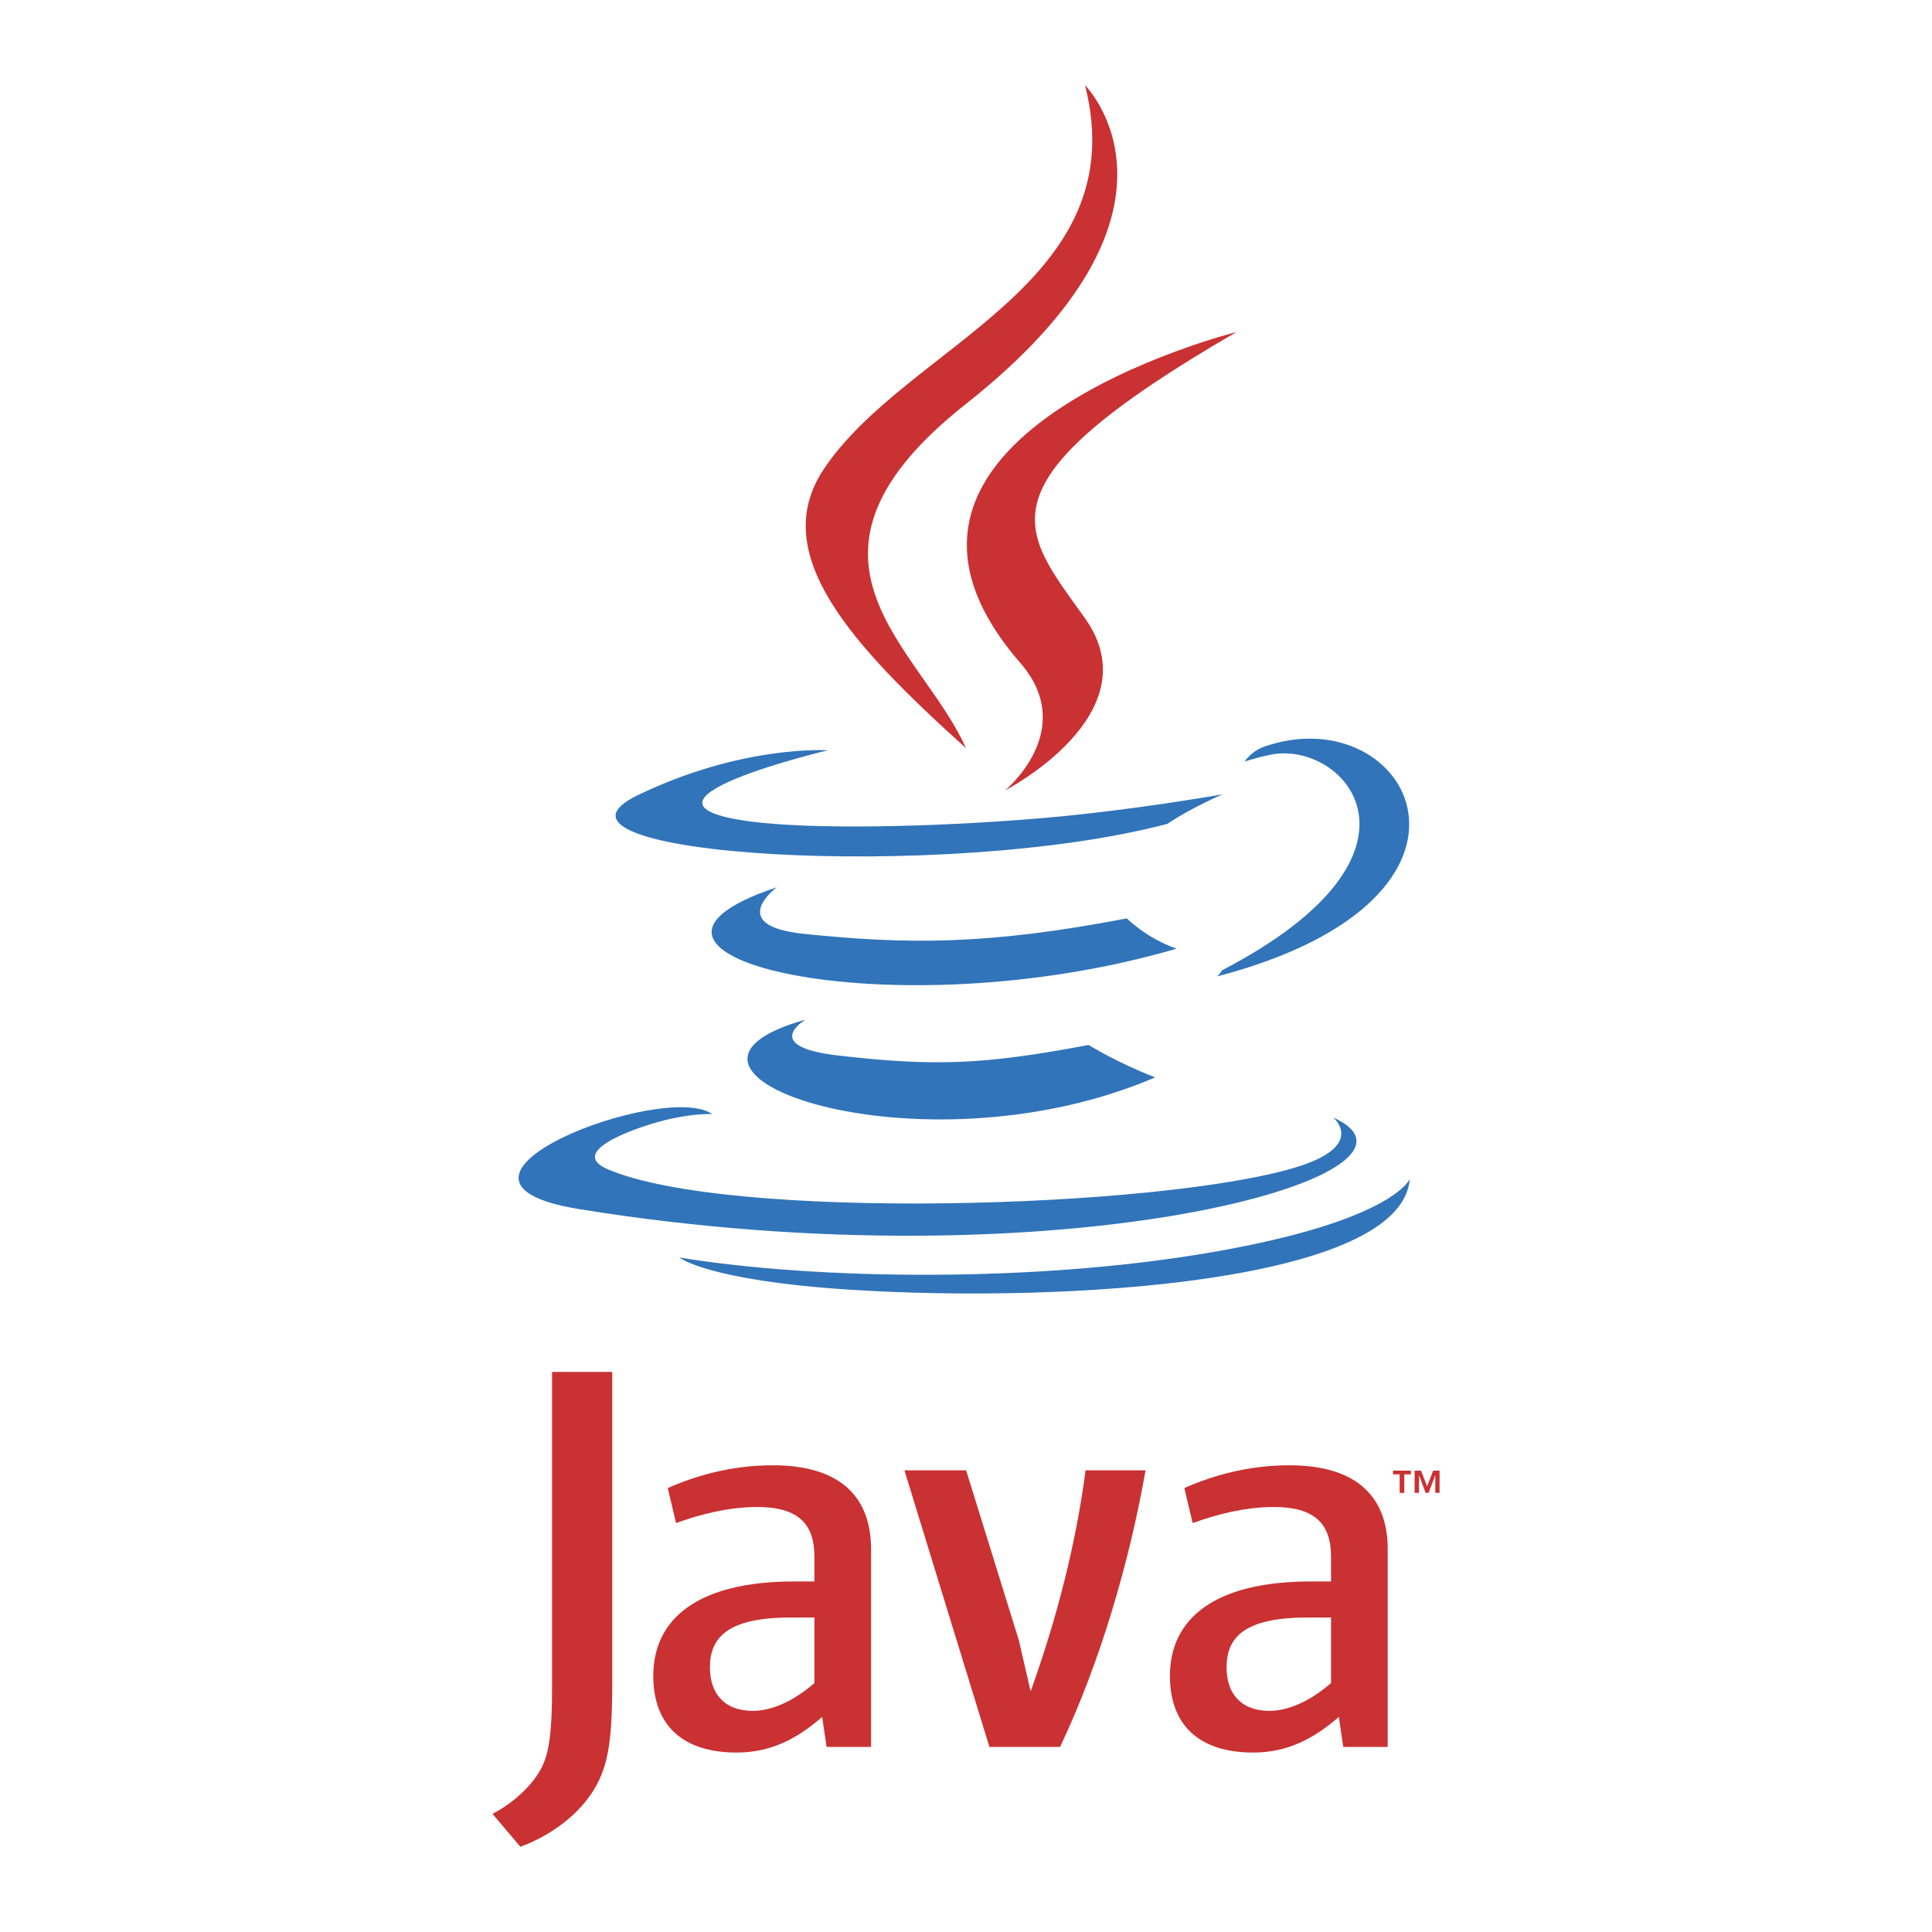
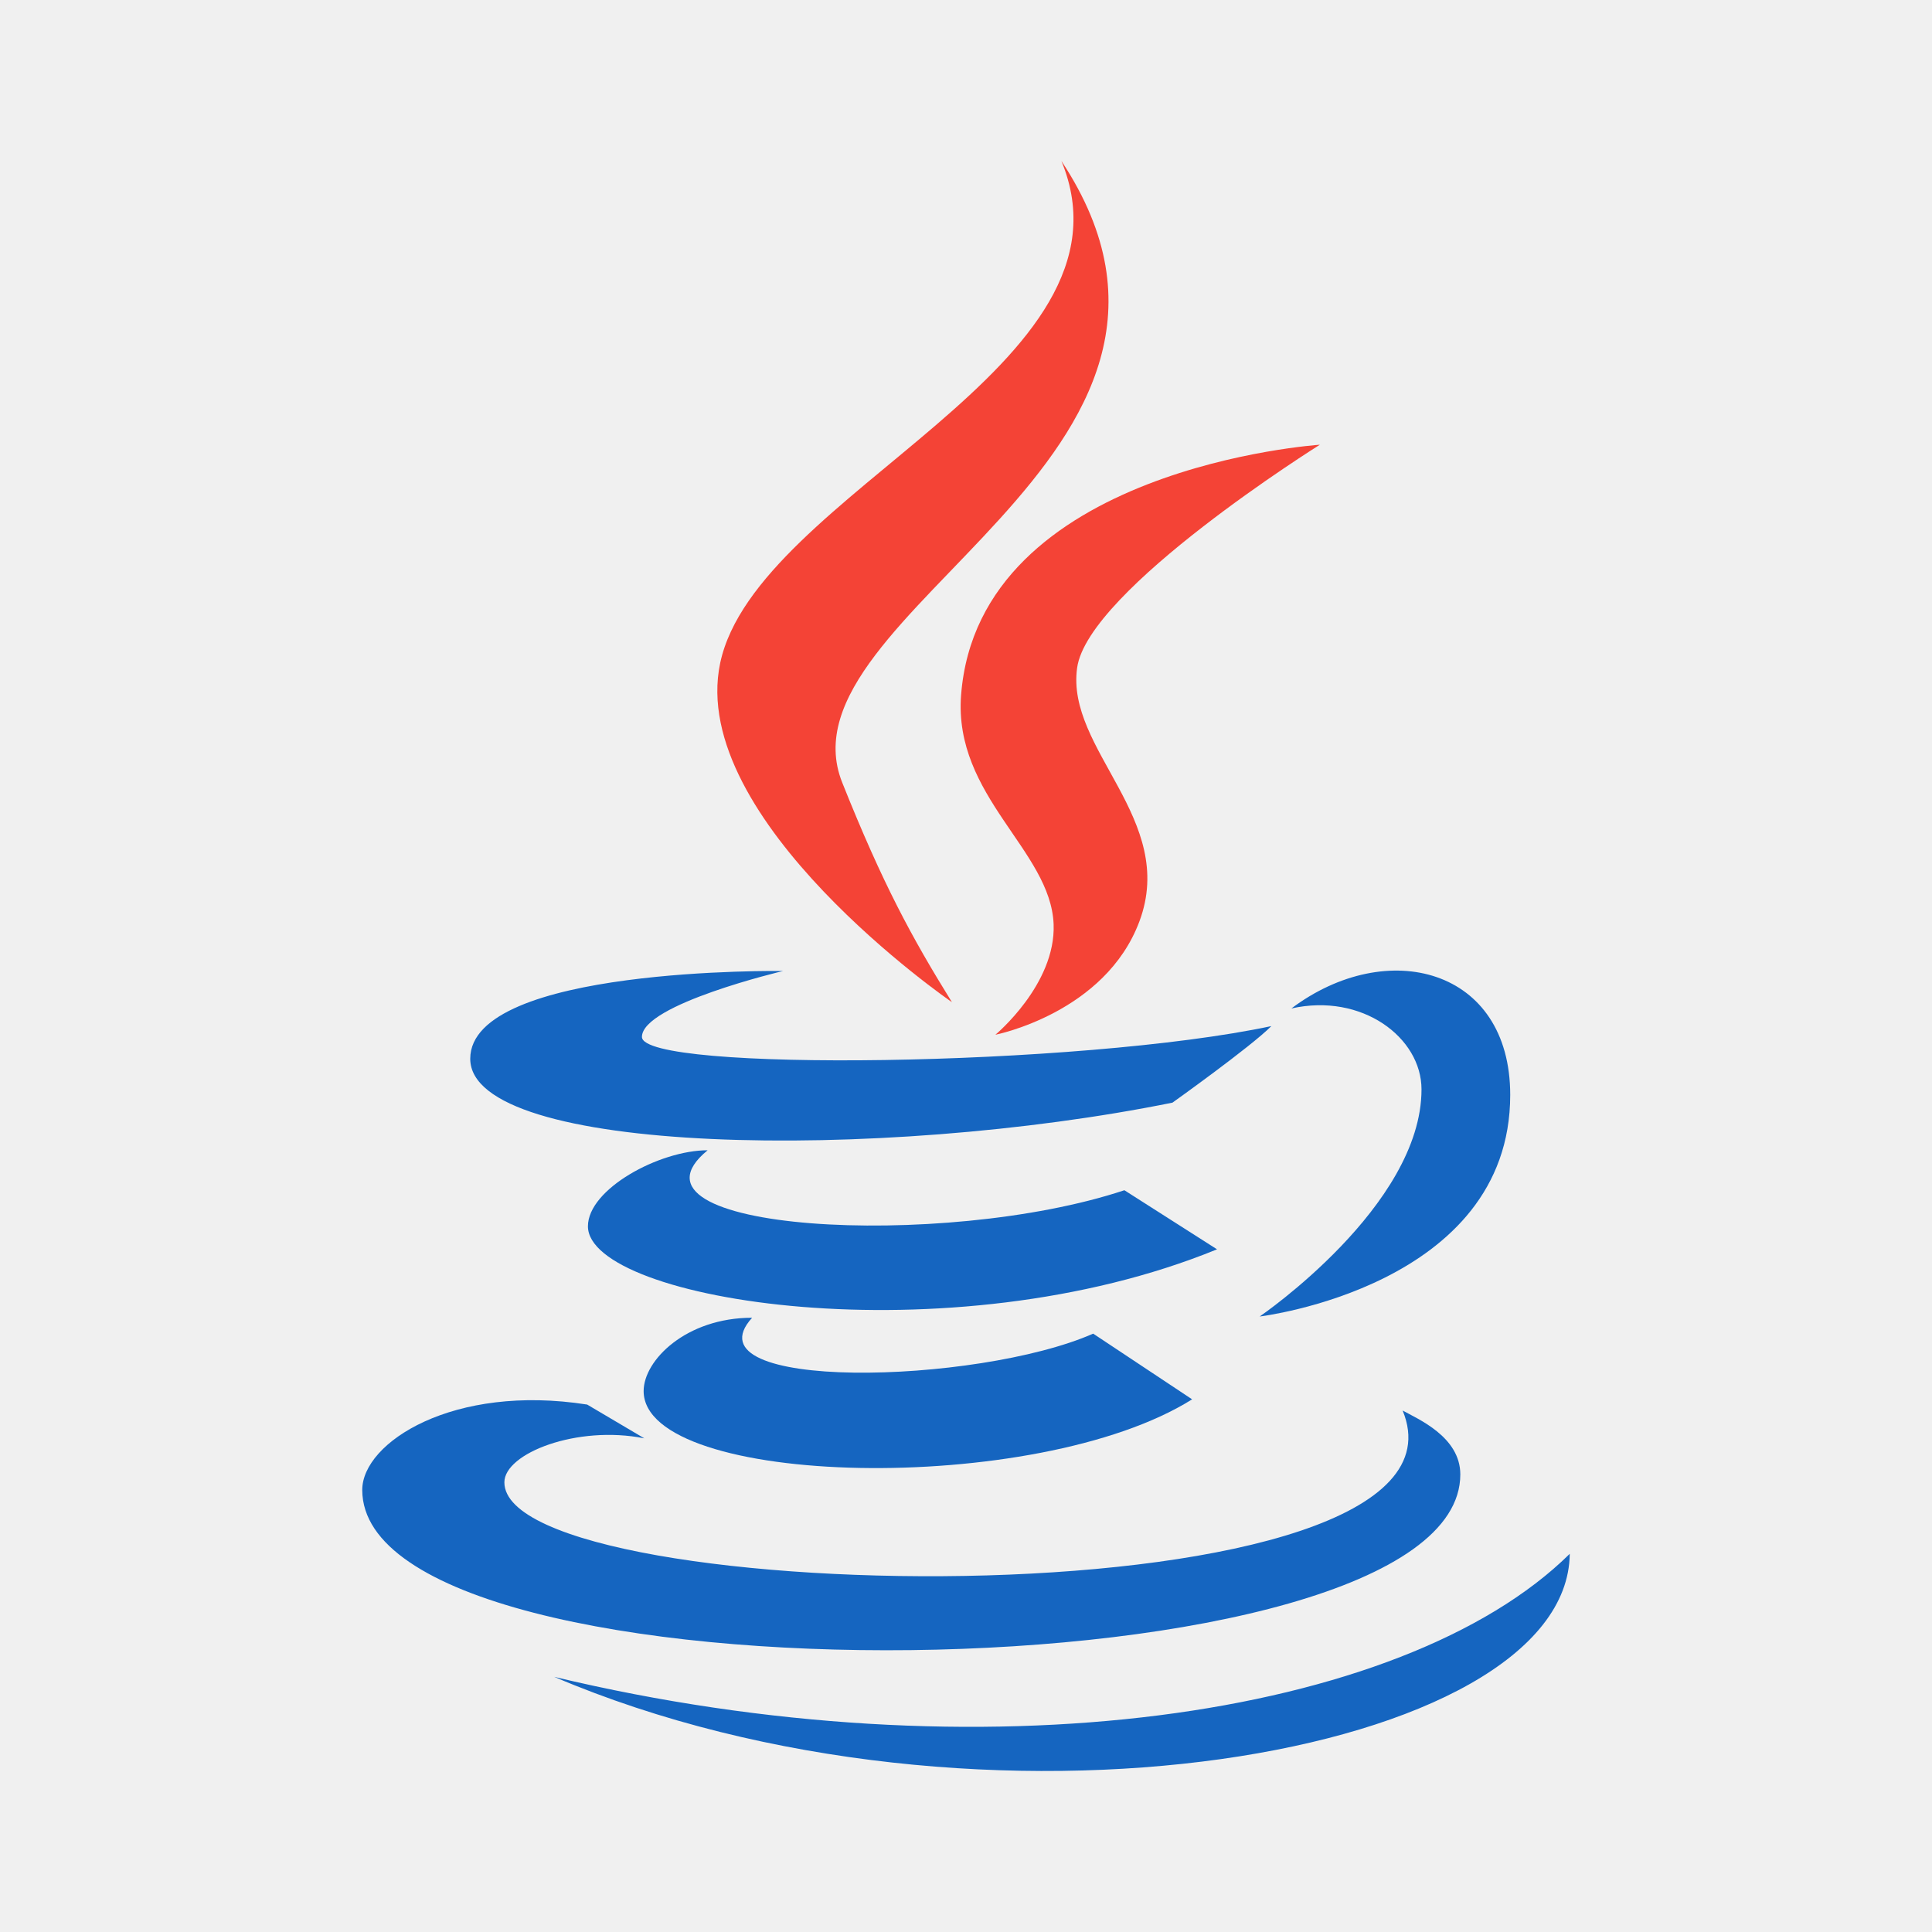
- <svg xmlns="http://www.w3.org/2000/svg" width="800px" height="800px" viewBox="0 0 192.756 192.756">
-   <g fill-rule="evenodd" clip-rule="evenodd">
-     <path fill="#ffffff" d="M0 0h192.756v192.756H0V0z" />
-     <path d="M80.372 101.729s-4.604 2.679 3.28 3.584c9.554 1.091 14.434.934 24.959-1.057 0 0 2.771 1.735 6.639 3.236-23.601 10.113-53.413-.585-34.878-5.763zM77.487 88.532s-5.165 3.823 2.726 4.639c10.206 1.054 18.262 1.14 32.211-1.544 0 0 1.926 1.955 4.957 3.023-28.531 8.345-60.307.657-39.894-6.118z" fill="#3174b9" />
-     <path d="M101.797 66.143c5.818 6.697-1.525 12.72-1.525 12.72s14.766-7.621 7.984-17.168c-6.332-8.899-11.189-13.32 15.102-28.566-.001-.001-41.27 10.303-21.561 33.014z" fill="#ca3132" />
-     <path d="M133.01 111.491s3.408 2.81-3.754 4.983c-13.619 4.125-56.694 5.369-68.659.164-4.298-1.872 3.766-4.467 6.303-5.015 2.646-.572 4.156-.468 4.156-.468-4.783-3.368-30.916 6.615-13.272 9.479 48.112 7.801 87.704-3.512 75.226-9.143zM82.587 74.857s-21.908 5.205-7.757 7.097c5.977.799 17.883.615 28.982-.316 9.068-.761 18.17-2.389 18.17-2.389s-3.195 1.371-5.51 2.949c-22.251 5.853-65.229 3.127-52.855-2.856 10.462-5.061 18.97-4.485 18.97-4.485zM121.891 96.824c22.617-11.75 12.16-23.044 4.859-21.522-1.785.373-2.586.695-2.586.695s.666-1.042 1.932-1.49c14.441-5.075 25.545 14.972-4.656 22.911-.001 0 .347-.314.451-.594z" fill="#3174b9" />
-     <path d="M108.256 8.504s12.523 12.531-11.881 31.794c-19.571 15.458-4.462 24.269-.006 34.34-11.426-10.307-19.807-19.382-14.185-27.826 8.254-12.395 31.125-18.406 26.072-38.308z" fill="#ca3132" />
-     <path d="M84.812 128.674c21.706 1.388 55.045-.771 55.836-11.044 0 0-1.518 3.894-17.941 6.983-18.529 3.488-41.386 3.082-54.938.845 0 0 2.777 2.298 17.043 3.216z" fill="#3174b9" />
-     <path d="M139.645 147.096h-.66v-.37h1.781v.37h-.66v1.848h-.461v-1.848zm3.554.092h-.008l-.656 1.755h-.301l-.652-1.755h-.008v1.755h-.438v-2.218h.643l.604 1.569.604-1.569h.637v2.218h-.424v-1.755h-.001zM81.255 167.921c-2.047 1.774-4.211 2.772-6.154 2.772-2.768 0-4.27-1.663-4.27-4.324 0-2.881 1.608-4.989 8.044-4.989h2.379v6.541h.001zm5.65 6.374v-19.732c0-5.043-2.876-8.371-9.809-8.371-4.045 0-7.591.999-10.474 2.272l.83 3.495c2.271-.834 5.207-1.607 8.089-1.607 3.994 0 5.713 1.607 5.713 4.934v2.495h-1.996c-9.702 0-14.08 3.764-14.08 9.423 0 4.876 2.885 7.648 8.316 7.648 3.491 0 6.099-1.441 8.534-3.55l.443 2.993h4.434zM105.762 174.295h-7.045l-8.483-27.601h6.154l5.265 16.961 1.172 5.096c2.656-7.371 4.541-14.854 5.484-22.057h5.984c-1.602 9.088-4.488 19.066-8.531 27.601zM132.799 167.921c-2.053 1.774-4.217 2.772-6.156 2.772-2.768 0-4.268-1.663-4.268-4.324 0-2.881 1.609-4.989 8.041-4.989h2.383v6.541zm5.652 6.374v-19.732c0-5.043-2.885-8.371-9.811-8.371-4.049 0-7.594.999-10.477 2.272l.83 3.495c2.271-.834 5.213-1.607 8.096-1.607 3.988 0 5.709 1.607 5.709 4.934v2.495h-1.996c-9.703 0-14.078 3.764-14.078 9.423 0 4.876 2.879 7.648 8.311 7.648 3.494 0 6.098-1.441 8.539-3.55l.445 2.993h4.432zM58.983 178.985c-1.61 2.353-4.214 4.216-7.061 5.267l-2.79-3.286c2.169-1.113 4.027-2.91 4.892-4.582.745-1.49 1.056-3.406 1.056-7.992v-31.515h6.005v31.08c0 6.134-.49 8.613-2.102 11.028z" fill="#ca3132" />
+ <svg xmlns="http://www.w3.org/2000/svg" viewBox="0 0 48 48" width="96px" height="96px">
+   <path fill="#F44336" d="M23.65,24.898c-0.998-1.609-1.722-2.943-2.725-5.455C19.229,15.2,31.24,11.366,26.37,3.999c2.111,5.089-7.577,8.235-8.477,12.473C17.07,20.37,23.645,24.898,23.65,24.898z" />
+   <path fill="#F44336" d="M23.878,17.27c-0.192,2.516,2.229,3.857,2.299,5.695c0.056,1.496-1.447,2.743-1.447,2.743s2.728-0.536,3.579-2.818c0.945-2.534-1.834-4.269-1.548-6.298c0.267-1.938,6.031-5.543,6.031-5.543S24.311,11.611,23.878,17.27z" />
+   <g>
+     <path fill="#1565C0" d="M32.084 25.055c1.754-.394 3.233.723 3.233 2.01 0 2.901-4.021 5.643-4.021 5.643s6.225-.742 6.225-5.505C37.521 24.053 34.464 23.266 32.084 25.055zM29.129 27.395c0 0 1.941-1.383 2.458-1.902-4.763 1.011-15.638 1.147-15.638.269 0-.809 3.507-1.638 3.507-1.638s-7.773-.112-7.773 2.181C11.683 28.695 21.858 28.866 29.129 27.395z" />
+     <path fill="#1565C0" d="M27.935,29.571c-4.509,1.499-12.814,1.02-10.354-0.993c-1.198,0-2.974,0.963-2.974,1.889c0,1.857,8.982,3.291,15.63,0.572L27.935,29.571z" />
+     <path fill="#1565C0" d="M18.686,32.739c-1.636,0-2.695,1.054-2.695,1.822c0,2.391,9.76,2.632,13.627,0.205l-2.458-1.632C24.271,34.404,17.014,34.579,18.686,32.739z" />
+     <path fill="#1565C0" d="M36.281,36.632c0-0.936-1.055-1.377-1.433-1.588c2.228,5.373-22.317,4.956-22.317,1.784c0-0.721,1.807-1.427,3.477-1.093l-1.42-0.839C11.26,34.374,9,35.837,9,37.017C9,42.52,36.281,42.255,36.281,36.632z" />
+     <path fill="#1565C0" d="M39,38.604c-4.146,4.095-14.659,5.587-25.231,3.057C24.341,46.164,38.95,43.628,39,38.604z" />
  </g>
</svg>
